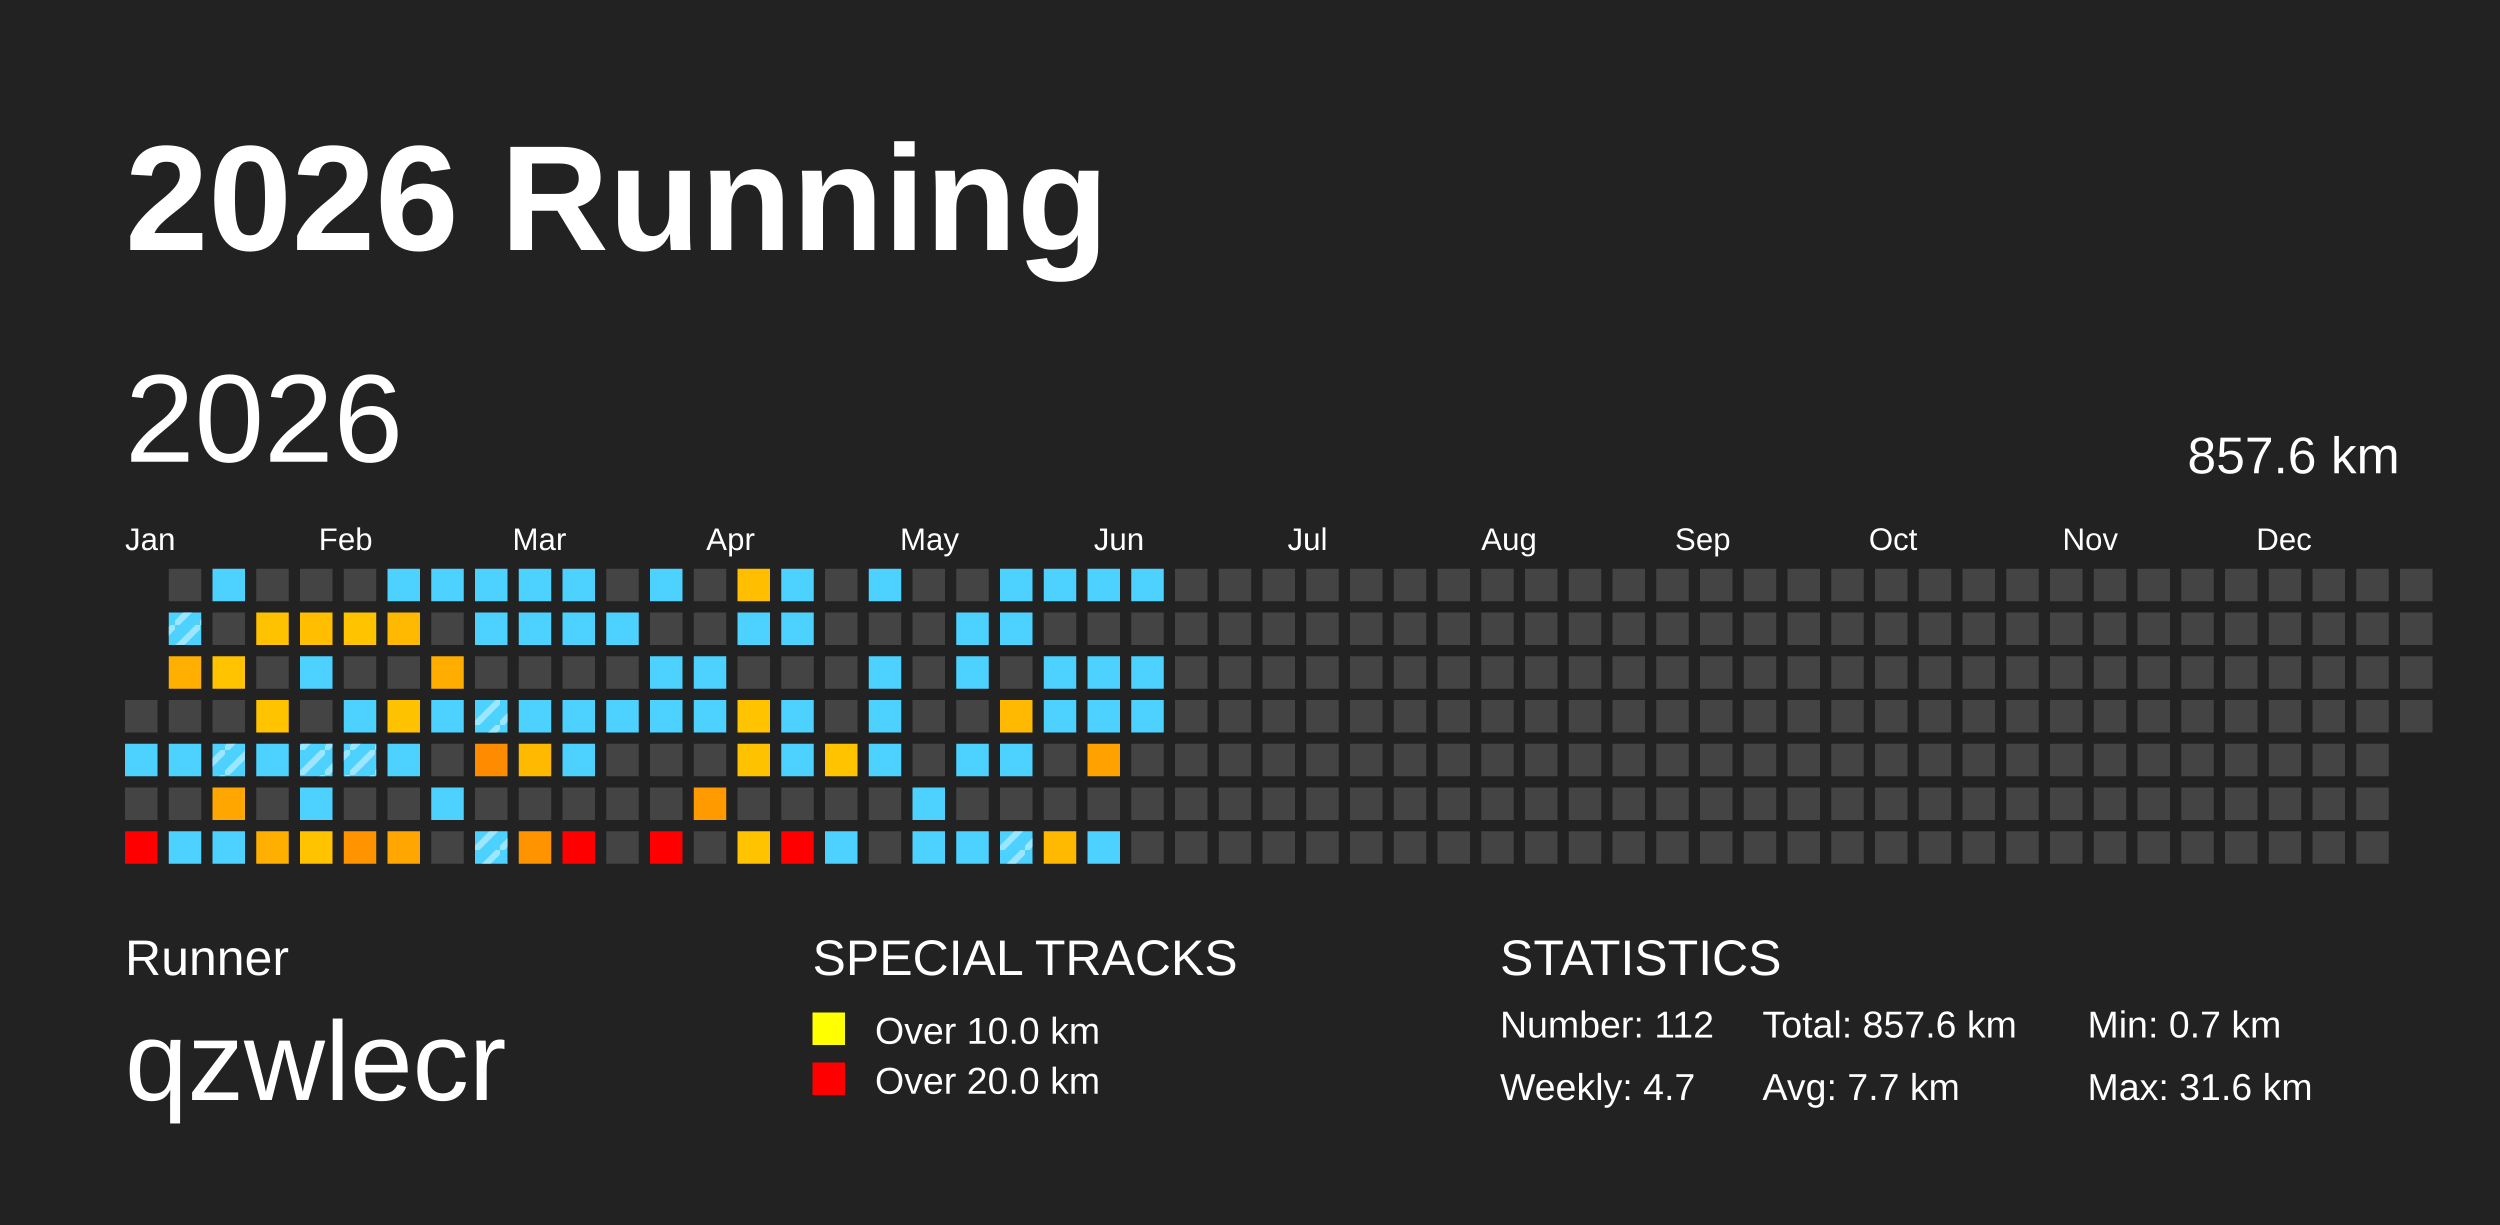
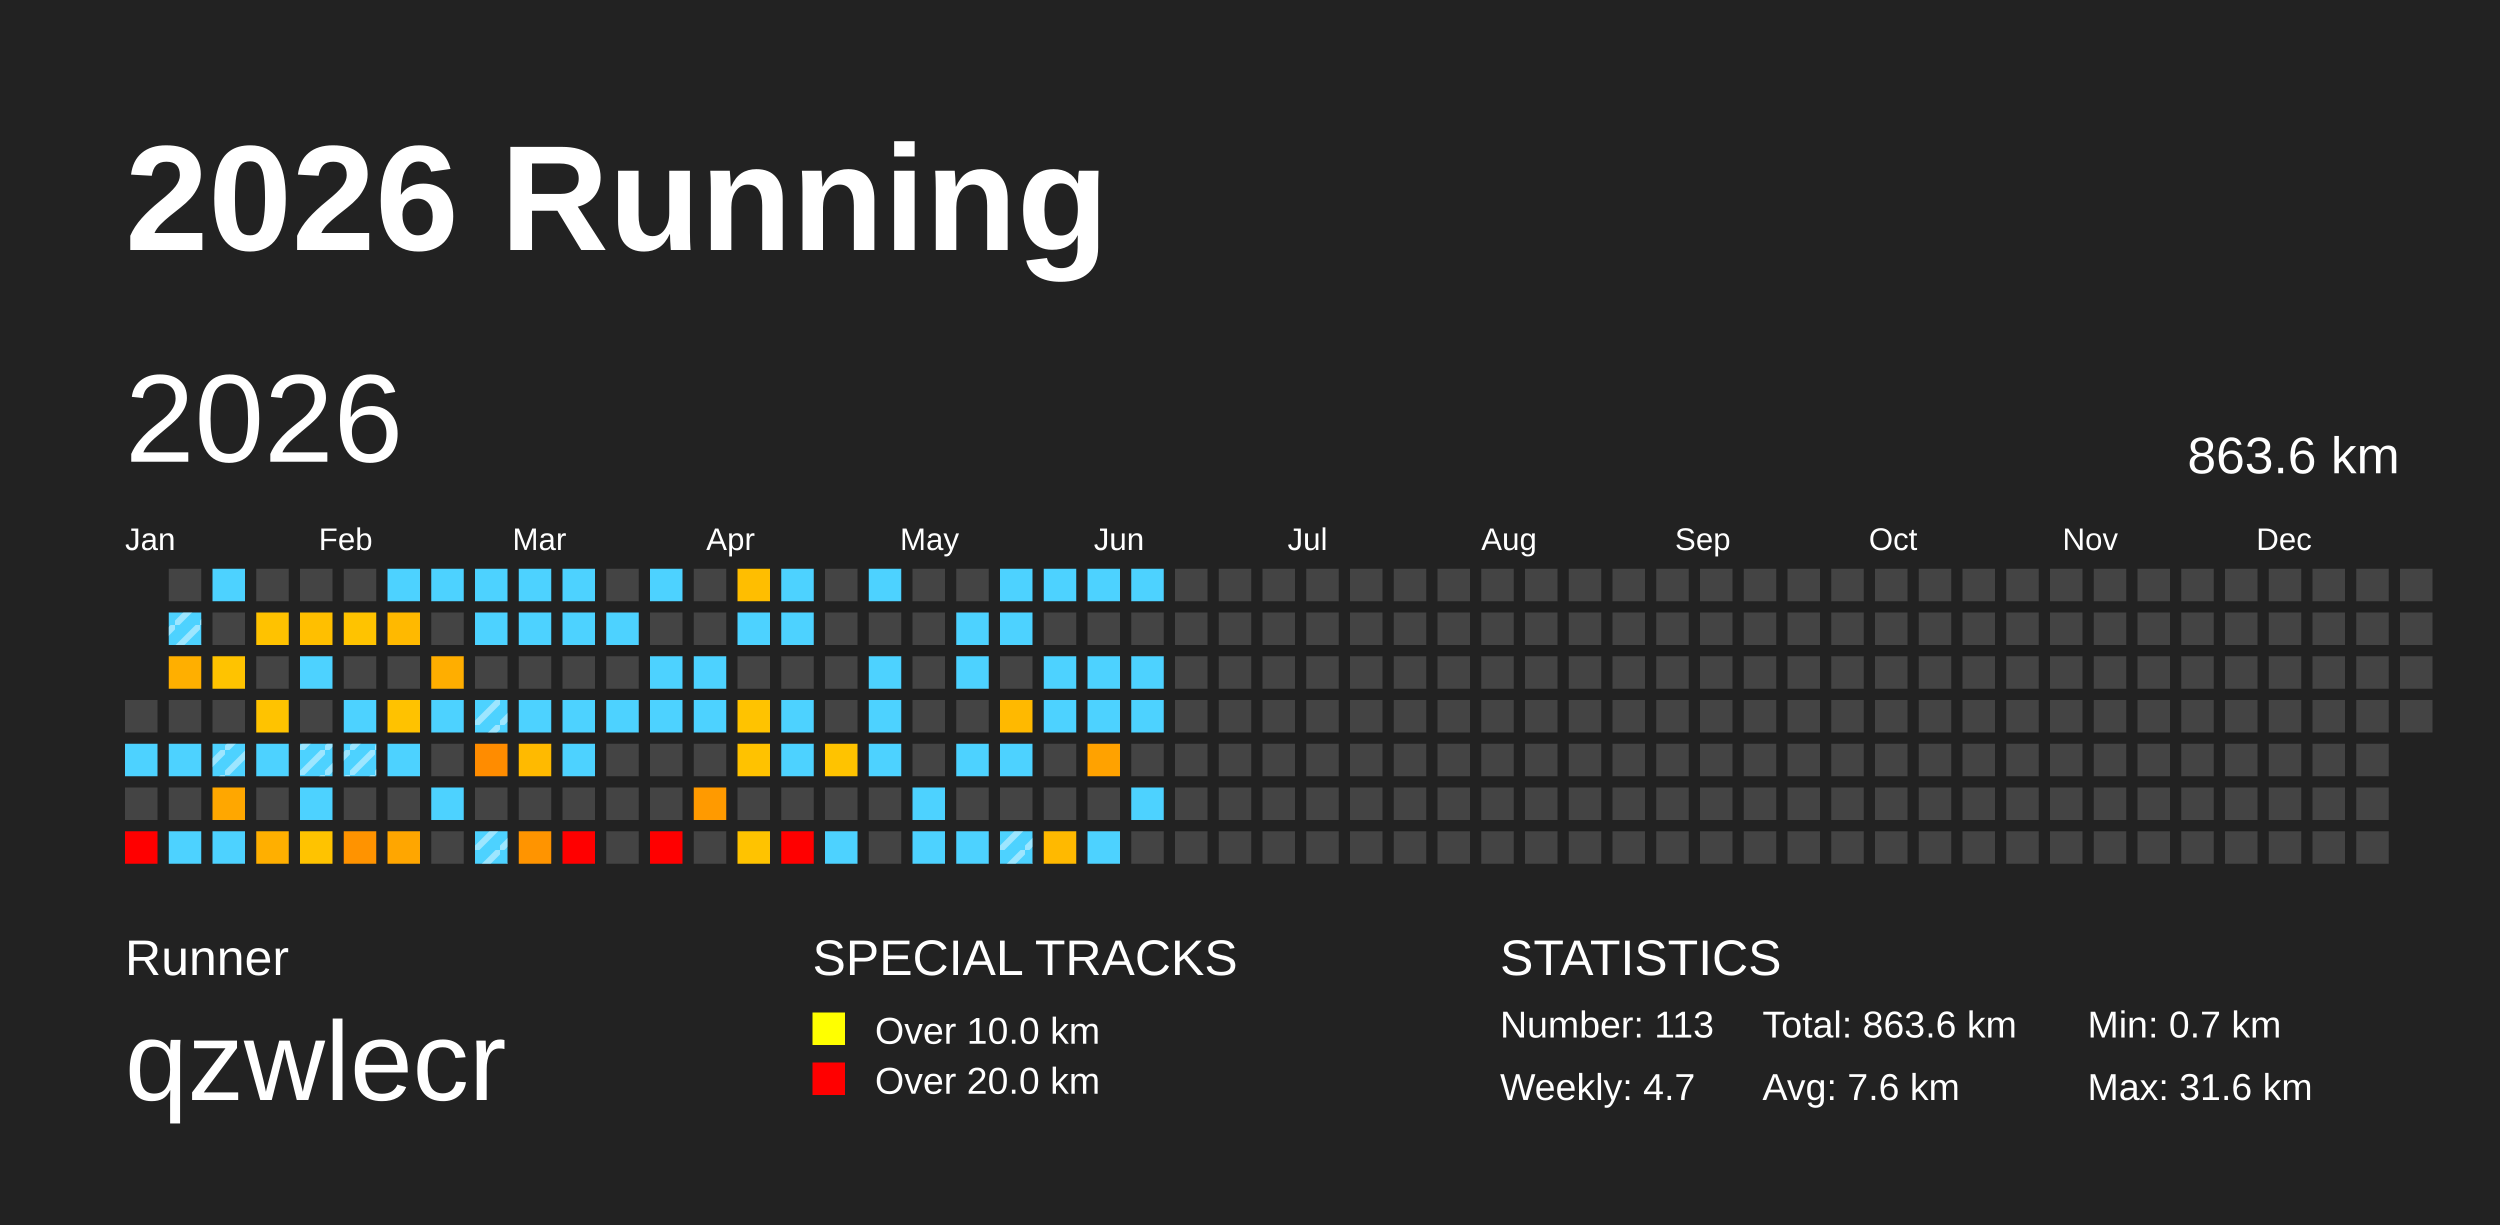
<svg xmlns="http://www.w3.org/2000/svg" baseProfile="full" height="98mm" version="1.1" viewBox="0,0,200,98" width="200mm">
  <defs>
    <pattern height="2" id="indoor-stripe" patternUnits="userSpaceOnUse" width="2">
      <line stroke="white" stroke-opacity="0.45" stroke-width="0.5" x1="0" x2="2" y1="2" y2="0" />
    </pattern>
  </defs>
  <rect fill="#222222" height="98" width="200" x="0" y="0" />
  <text fill="#FFFFFF" style="font-size:12px; font-family:Arial; font-weight:bold;" x="10" y="20">2026 Running</text>
  <text fill="#FFFFFF" style="font-size:4px; font-family:Arial" x="10" y="78">Runner</text>
  <text fill="#FFFFFF" style="font-size:9px; font-family:Arial" x="10" y="88">qzwlecr</text>
  <text fill="#FFFFFF" style="font-size:4px; font-family:Arial" x="65" y="78">SPECIAL TRACKS</text>
  <rect fill="yellow" height="2.6" width="2.6" x="65" y="81" />
  <text fill="#FFFFFF" style="font-size:3px; font-family:Arial" x="70" y="83.5">Over 10.0 km</text>
  <rect fill="red" height="2.6" width="2.6" x="65" y="85" />
  <text fill="#FFFFFF" style="font-size:3px; font-family:Arial" x="70" y="87.5">Over 20.0 km</text>
  <text fill="#FFFFFF" style="font-size:4px; font-family:Arial" x="120" y="78">STATISTICS</text>
-   <text fill="#FFFFFF" style="font-size:3px; font-family:Arial" x="120" y="83">Number: 112</text>
+   <text fill="#FFFFFF" style="font-size:3px; font-family:Arial" x="120" y="83">Number: 113</text>
  <text fill="#FFFFFF" style="font-size:3px; font-family:Arial" x="120" y="88">Weekly: 4.7</text>
-   <text fill="#FFFFFF" style="font-size:3px; font-family:Arial" x="141" y="83">Total: 857.6 km</text>
-   <text fill="#FFFFFF" style="font-size:3px; font-family:Arial" x="141" y="88">Avg: 7.7 km</text>
+   <text fill="#FFFFFF" style="font-size:3px; font-family:Arial" x="141" y="83">Total: 863.6 km</text>
+   <text fill="#FFFFFF" style="font-size:3px; font-family:Arial" x="141" y="88">Avg: 7.6 km</text>
  <text fill="#FFFFFF" style="font-size:3px; font-family:Arial" x="167" y="83">Min: 0.7 km</text>
  <text fill="#FFFFFF" style="font-size:3px; font-family:Arial" x="167" y="88">Max: 31.6 km</text>
  <text dominant-baseline="hanging" fill="#FFFFFF" style="font-size:10.0px; font-family:Arial;" x="10" y="30">2026</text>
-   <text dominant-baseline="hanging" fill="#FFFFFF" style="font-size:4.125px; font-family:Arial;" x="175" y="35">857.6 km</text>
+   <text dominant-baseline="hanging" fill="#FFFFFF" style="font-size:4.125px; font-family:Arial;" x="175" y="35">863.6 km</text>
  <text fill="#FFFFFF" style="font-size:2.5px; font-family:Arial" x="10.0" y="44">Jan</text>
  <text fill="#FFFFFF" style="font-size:2.5px; font-family:Arial" x="25.5" y="44">Feb</text>
  <text fill="#FFFFFF" style="font-size:2.5px; font-family:Arial" x="41.0" y="44">Mar</text>
  <text fill="#FFFFFF" style="font-size:2.5px; font-family:Arial" x="56.5" y="44">Apr</text>
  <text fill="#FFFFFF" style="font-size:2.5px; font-family:Arial" x="72.0" y="44">May</text>
  <text fill="#FFFFFF" style="font-size:2.5px; font-family:Arial" x="87.5" y="44">Jun</text>
  <text fill="#FFFFFF" style="font-size:2.5px; font-family:Arial" x="103.0" y="44">Jul</text>
  <text fill="#FFFFFF" style="font-size:2.5px; font-family:Arial" x="118.5" y="44">Aug</text>
  <text fill="#FFFFFF" style="font-size:2.5px; font-family:Arial" x="134.0" y="44">Sep</text>
  <text fill="#FFFFFF" style="font-size:2.5px; font-family:Arial" x="149.5" y="44">Oct</text>
  <text fill="#FFFFFF" style="font-size:2.5px; font-family:Arial" x="165.0" y="44">Nov</text>
  <text fill="#FFFFFF" style="font-size:2.5px; font-family:Arial" x="180.5" y="44">Dec</text>
  <rect fill="#444444" height="2.6" width="2.6" x="10.0" y="56.0" />
  <rect fill="#4dd2ff" height="2.6" width="2.6" x="10.0" y="59.5" />
  <rect fill="#444444" height="2.6" width="2.6" x="10.0" y="63.0" />
  <rect fill="red" height="2.6" width="2.6" x="10.0" y="66.5" />
  <rect fill="#444444" height="2.6" width="2.6" x="13.5" y="45.5" />
  <rect fill="#4dd2ff" height="2.6" width="2.6" x="13.5" y="49.0" />
  <rect fill="url(#indoor-stripe)" height="2.6" style="pointer-events: none;" width="2.6" x="13.5" y="49.0" />
  <rect fill="#ffaf00" height="2.6" width="2.6" x="13.5" y="52.5" />
  <rect fill="#444444" height="2.6" width="2.6" x="13.5" y="56.0" />
  <rect fill="#4dd2ff" height="2.6" width="2.6" x="13.5" y="59.5" />
  <rect fill="#444444" height="2.6" width="2.6" x="13.5" y="63.0" />
  <rect fill="#4dd2ff" height="2.6" width="2.6" x="13.5" y="66.5" />
  <rect fill="#4dd2ff" height="2.6" width="2.6" x="17.0" y="45.5" />
  <rect fill="#444444" height="2.6" width="2.6" x="17.0" y="49.0" />
  <rect fill="#ffc300" height="2.6" width="2.6" x="17.0" y="52.5" />
  <rect fill="#444444" height="2.6" width="2.6" x="17.0" y="56.0" />
  <rect fill="#4dd2ff" height="2.6" width="2.6" x="17.0" y="59.5" />
  <rect fill="url(#indoor-stripe)" height="2.6" style="pointer-events: none;" width="2.6" x="17.0" y="59.5" />
  <rect fill="#ffa700" height="2.6" width="2.6" x="17.0" y="63.0" />
  <rect fill="#4dd2ff" height="2.6" width="2.6" x="17.0" y="66.5" />
  <rect fill="#444444" height="2.6" width="2.6" x="20.5" y="45.5" />
  <rect fill="#ffc200" height="2.6" width="2.6" x="20.5" y="49.0" />
  <rect fill="#444444" height="2.6" width="2.6" x="20.5" y="52.5" />
  <rect fill="#ffc300" height="2.6" width="2.6" x="20.5" y="56.0" />
  <rect fill="#4dd2ff" height="2.6" width="2.6" x="20.5" y="59.5" />
  <rect fill="#444444" height="2.6" width="2.6" x="20.5" y="63.0" />
  <rect fill="#ffaf00" height="2.6" width="2.6" x="20.5" y="66.5" />
  <rect fill="#444444" height="2.6" width="2.6" x="24.0" y="45.5" />
  <rect fill="#ffbf00" height="2.6" width="2.6" x="24.0" y="49.0" />
  <rect fill="#4dd2ff" height="2.6" width="2.6" x="24.0" y="52.5" />
  <rect fill="#444444" height="2.6" width="2.6" x="24.0" y="56.0" />
  <rect fill="#4dd2ff" height="2.6" width="2.6" x="24.0" y="59.5" />
  <rect fill="url(#indoor-stripe)" height="2.6" style="pointer-events: none;" width="2.6" x="24.0" y="59.5" />
  <rect fill="#4dd2ff" height="2.6" width="2.6" x="24.0" y="63.0" />
  <rect fill="#ffc300" height="2.6" width="2.6" x="24.0" y="66.5" />
  <rect fill="#444444" height="2.6" width="2.6" x="27.5" y="45.5" />
  <rect fill="#ffc300" height="2.6" width="2.6" x="27.5" y="49.0" />
  <rect fill="#444444" height="2.6" width="2.6" x="27.5" y="52.5" />
  <rect fill="#4dd2ff" height="2.6" width="2.6" x="27.5" y="56.0" />
  <rect fill="#4dd2ff" height="2.6" width="2.6" x="27.5" y="59.5" />
  <rect fill="url(#indoor-stripe)" height="2.6" style="pointer-events: none;" width="2.6" x="27.5" y="59.5" />
  <rect fill="#444444" height="2.6" width="2.6" x="27.5" y="63.0" />
  <rect fill="#ff9300" height="2.6" width="2.6" x="27.5" y="66.5" />
  <rect fill="#4dd2ff" height="2.6" width="2.6" x="31.0" y="45.5" />
  <rect fill="#ffb900" height="2.6" width="2.6" x="31.0" y="49.0" />
  <rect fill="#444444" height="2.6" width="2.6" x="31.0" y="52.5" />
  <rect fill="#ffc200" height="2.6" width="2.6" x="31.0" y="56.0" />
  <rect fill="#4dd2ff" height="2.6" width="2.6" x="31.0" y="59.5" />
  <rect fill="#444444" height="2.6" width="2.6" x="31.0" y="63.0" />
  <rect fill="#ffa600" height="2.6" width="2.6" x="31.0" y="66.5" />
  <rect fill="#4dd2ff" height="2.6" width="2.6" x="34.5" y="45.5" />
  <rect fill="#444444" height="2.6" width="2.6" x="34.5" y="49.0" />
  <rect fill="#ffae00" height="2.6" width="2.6" x="34.5" y="52.5" />
  <rect fill="#4dd2ff" height="2.6" width="2.6" x="34.5" y="56.0" />
  <rect fill="#444444" height="2.6" width="2.6" x="34.5" y="59.5" />
  <rect fill="#4dd2ff" height="2.6" width="2.6" x="34.5" y="63.0" />
  <rect fill="#444444" height="2.6" width="2.6" x="34.5" y="66.5" />
  <rect fill="#4dd2ff" height="2.6" width="2.6" x="38.0" y="45.5" />
  <rect fill="#4dd2ff" height="2.6" width="2.6" x="38.0" y="49.0" />
  <rect fill="#444444" height="2.6" width="2.6" x="38.0" y="52.5" />
  <rect fill="#4dd2ff" height="2.6" width="2.6" x="38.0" y="56.0" />
  <rect fill="url(#indoor-stripe)" height="2.6" style="pointer-events: none;" width="2.6" x="38.0" y="56.0" />
  <rect fill="#ff8c00" height="2.6" width="2.6" x="38.0" y="59.5" />
  <rect fill="#444444" height="2.6" width="2.6" x="38.0" y="63.0" />
  <rect fill="#4dd2ff" height="2.6" width="2.6" x="38.0" y="66.5" />
  <rect fill="url(#indoor-stripe)" height="2.6" style="pointer-events: none;" width="2.6" x="38.0" y="66.5" />
  <rect fill="#4dd2ff" height="2.6" width="2.6" x="41.5" y="45.5" />
  <rect fill="#4dd2ff" height="2.6" width="2.6" x="41.5" y="49.0" />
  <rect fill="#444444" height="2.6" width="2.6" x="41.5" y="52.5" />
  <rect fill="#4dd2ff" height="2.6" width="2.6" x="41.5" y="56.0" />
  <rect fill="#ffba00" height="2.6" width="2.6" x="41.5" y="59.5" />
  <rect fill="#444444" height="2.6" width="2.6" x="41.5" y="63.0" />
  <rect fill="#ff9400" height="2.6" width="2.6" x="41.5" y="66.5" />
  <rect fill="#4dd2ff" height="2.6" width="2.6" x="45.0" y="45.5" />
  <rect fill="#4dd2ff" height="2.6" width="2.6" x="45.0" y="49.0" />
  <rect fill="#444444" height="2.6" width="2.6" x="45.0" y="52.5" />
  <rect fill="#4dd2ff" height="2.6" width="2.6" x="45.0" y="56.0" />
  <rect fill="#4dd2ff" height="2.6" width="2.6" x="45.0" y="59.5" />
  <rect fill="#444444" height="2.6" width="2.6" x="45.0" y="63.0" />
  <rect fill="red" height="2.6" width="2.6" x="45.0" y="66.5" />
  <rect fill="#444444" height="2.6" width="2.6" x="48.5" y="45.5" />
  <rect fill="#4dd2ff" height="2.6" width="2.6" x="48.5" y="49.0" />
  <rect fill="#444444" height="2.6" width="2.6" x="48.5" y="52.5" />
  <rect fill="#4dd2ff" height="2.6" width="2.6" x="48.5" y="56.0" />
  <rect fill="#444444" height="2.6" width="2.6" x="48.5" y="59.5" />
  <rect fill="#444444" height="2.6" width="2.6" x="48.5" y="63.0" />
  <rect fill="#444444" height="2.6" width="2.6" x="48.5" y="66.5" />
  <rect fill="#4dd2ff" height="2.6" width="2.6" x="52.0" y="45.5" />
  <rect fill="#444444" height="2.6" width="2.6" x="52.0" y="49.0" />
  <rect fill="#4dd2ff" height="2.6" width="2.6" x="52.0" y="52.5" />
  <rect fill="#4dd2ff" height="2.6" width="2.6" x="52.0" y="56.0" />
  <rect fill="#444444" height="2.6" width="2.6" x="52.0" y="59.5" />
  <rect fill="#444444" height="2.6" width="2.6" x="52.0" y="63.0" />
  <rect fill="red" height="2.6" width="2.6" x="52.0" y="66.5" />
  <rect fill="#444444" height="2.6" width="2.6" x="55.5" y="45.5" />
  <rect fill="#444444" height="2.6" width="2.6" x="55.5" y="49.0" />
  <rect fill="#4dd2ff" height="2.6" width="2.6" x="55.5" y="52.5" />
  <rect fill="#4dd2ff" height="2.6" width="2.6" x="55.5" y="56.0" />
  <rect fill="#444444" height="2.6" width="2.6" x="55.5" y="59.5" />
  <rect fill="#ff9a00" height="2.6" width="2.6" x="55.5" y="63.0" />
  <rect fill="#444444" height="2.6" width="2.6" x="55.5" y="66.5" />
  <rect fill="#ffbe00" height="2.6" width="2.6" x="59.0" y="45.5" />
  <rect fill="#4dd2ff" height="2.6" width="2.6" x="59.0" y="49.0" />
  <rect fill="#444444" height="2.6" width="2.6" x="59.0" y="52.5" />
  <rect fill="#ffc300" height="2.6" width="2.6" x="59.0" y="56.0" />
  <rect fill="#ffc200" height="2.6" width="2.6" x="59.0" y="59.5" />
  <rect fill="#444444" height="2.6" width="2.6" x="59.0" y="63.0" />
  <rect fill="#ffc300" height="2.6" width="2.6" x="59.0" y="66.5" />
  <rect fill="#4dd2ff" height="2.6" width="2.6" x="62.5" y="45.5" />
  <rect fill="#4dd2ff" height="2.6" width="2.6" x="62.5" y="49.0" />
  <rect fill="#444444" height="2.6" width="2.6" x="62.5" y="52.5" />
  <rect fill="#4dd2ff" height="2.6" width="2.6" x="62.5" y="56.0" />
  <rect fill="#4dd2ff" height="2.6" width="2.6" x="62.5" y="59.5" />
  <rect fill="#444444" height="2.6" width="2.6" x="62.5" y="63.0" />
  <rect fill="red" height="2.6" width="2.6" x="62.5" y="66.5" />
  <rect fill="#444444" height="2.6" width="2.6" x="66.0" y="45.5" />
  <rect fill="#444444" height="2.6" width="2.6" x="66.0" y="49.0" />
  <rect fill="#444444" height="2.6" width="2.6" x="66.0" y="52.5" />
  <rect fill="#444444" height="2.6" width="2.6" x="66.0" y="56.0" />
  <rect fill="#ffc300" height="2.6" width="2.6" x="66.0" y="59.5" />
  <rect fill="#444444" height="2.6" width="2.6" x="66.0" y="63.0" />
  <rect fill="#4dd2ff" height="2.6" width="2.6" x="66.0" y="66.5" />
  <rect fill="#4dd2ff" height="2.6" width="2.6" x="69.5" y="45.5" />
  <rect fill="#444444" height="2.6" width="2.6" x="69.5" y="49.0" />
  <rect fill="#4dd2ff" height="2.6" width="2.6" x="69.5" y="52.5" />
  <rect fill="#4dd2ff" height="2.6" width="2.6" x="69.5" y="56.0" />
  <rect fill="#4dd2ff" height="2.6" width="2.6" x="69.5" y="59.5" />
  <rect fill="#444444" height="2.6" width="2.6" x="69.5" y="63.0" />
  <rect fill="#444444" height="2.6" width="2.6" x="69.5" y="66.5" />
  <rect fill="#444444" height="2.6" width="2.6" x="73.0" y="45.5" />
  <rect fill="#444444" height="2.6" width="2.6" x="73.0" y="49.0" />
  <rect fill="#444444" height="2.6" width="2.6" x="73.0" y="52.5" />
  <rect fill="#444444" height="2.6" width="2.6" x="73.0" y="56.0" />
  <rect fill="#444444" height="2.6" width="2.6" x="73.0" y="59.5" />
  <rect fill="#4dd2ff" height="2.6" width="2.6" x="73.0" y="63.0" />
  <rect fill="#4dd2ff" height="2.6" width="2.6" x="73.0" y="66.5" />
  <rect fill="#444444" height="2.6" width="2.6" x="76.5" y="45.5" />
  <rect fill="#4dd2ff" height="2.6" width="2.6" x="76.5" y="49.0" />
  <rect fill="#4dd2ff" height="2.6" width="2.6" x="76.5" y="52.5" />
  <rect fill="#444444" height="2.6" width="2.6" x="76.5" y="56.0" />
  <rect fill="#4dd2ff" height="2.6" width="2.6" x="76.5" y="59.5" />
  <rect fill="#444444" height="2.6" width="2.6" x="76.5" y="63.0" />
  <rect fill="#4dd2ff" height="2.6" width="2.6" x="76.5" y="66.5" />
  <rect fill="#4dd2ff" height="2.6" width="2.6" x="80.0" y="45.5" />
  <rect fill="#4dd2ff" height="2.6" width="2.6" x="80.0" y="49.0" />
  <rect fill="#444444" height="2.6" width="2.6" x="80.0" y="52.5" />
  <rect fill="#ffb900" height="2.6" width="2.6" x="80.0" y="56.0" />
  <rect fill="#4dd2ff" height="2.6" width="2.6" x="80.0" y="59.5" />
  <rect fill="#444444" height="2.6" width="2.6" x="80.0" y="63.0" />
  <rect fill="#4dd2ff" height="2.6" width="2.6" x="80.0" y="66.5" />
  <rect fill="url(#indoor-stripe)" height="2.6" style="pointer-events: none;" width="2.6" x="80.0" y="66.5" />
  <rect fill="#4dd2ff" height="2.6" width="2.6" x="83.5" y="45.5" />
  <rect fill="#444444" height="2.6" width="2.6" x="83.5" y="49.0" />
  <rect fill="#4dd2ff" height="2.6" width="2.6" x="83.5" y="52.5" />
  <rect fill="#4dd2ff" height="2.6" width="2.6" x="83.5" y="56.0" />
  <rect fill="#444444" height="2.6" width="2.6" x="83.5" y="59.5" />
  <rect fill="#444444" height="2.6" width="2.6" x="83.5" y="63.0" />
  <rect fill="#ffb900" height="2.6" width="2.6" x="83.5" y="66.5" />
  <rect fill="#4dd2ff" height="2.6" width="2.6" x="87.0" y="45.5" />
  <rect fill="#444444" height="2.6" width="2.6" x="87.0" y="49.0" />
  <rect fill="#4dd2ff" height="2.6" width="2.6" x="87.0" y="52.5" />
  <rect fill="#4dd2ff" height="2.6" width="2.6" x="87.0" y="56.0" />
  <rect fill="#ffa200" height="2.6" width="2.6" x="87.0" y="59.5" />
  <rect fill="#444444" height="2.6" width="2.6" x="87.0" y="63.0" />
  <rect fill="#4dd2ff" height="2.6" width="2.6" x="87.0" y="66.5" />
  <rect fill="#4dd2ff" height="2.6" width="2.6" x="90.5" y="45.5" />
  <rect fill="#444444" height="2.6" width="2.6" x="90.5" y="49.0" />
  <rect fill="#4dd2ff" height="2.6" width="2.6" x="90.5" y="52.5" />
  <rect fill="#4dd2ff" height="2.6" width="2.6" x="90.5" y="56.0" />
  <rect fill="#444444" height="2.6" width="2.6" x="90.5" y="59.5" />
-   <rect fill="#444444" height="2.6" width="2.6" x="90.5" y="63.0" />
+   <rect fill="#4dd2ff" height="2.6" width="2.6" x="90.5" y="63.0" />
  <rect fill="#444444" height="2.6" width="2.6" x="90.5" y="66.5" />
  <rect fill="#444444" height="2.6" width="2.6" x="94.0" y="45.5" />
  <rect fill="#444444" height="2.6" width="2.6" x="94.0" y="49.0" />
  <rect fill="#444444" height="2.6" width="2.6" x="94.0" y="52.5" />
  <rect fill="#444444" height="2.6" width="2.6" x="94.0" y="56.0" />
  <rect fill="#444444" height="2.6" width="2.6" x="94.0" y="59.5" />
  <rect fill="#444444" height="2.6" width="2.6" x="94.0" y="63.0" />
  <rect fill="#444444" height="2.6" width="2.6" x="94.0" y="66.5" />
  <rect fill="#444444" height="2.6" width="2.6" x="97.5" y="45.5" />
  <rect fill="#444444" height="2.6" width="2.6" x="97.5" y="49.0" />
  <rect fill="#444444" height="2.6" width="2.6" x="97.5" y="52.5" />
  <rect fill="#444444" height="2.6" width="2.6" x="97.5" y="56.0" />
  <rect fill="#444444" height="2.6" width="2.6" x="97.5" y="59.5" />
  <rect fill="#444444" height="2.6" width="2.6" x="97.5" y="63.0" />
  <rect fill="#444444" height="2.6" width="2.6" x="97.5" y="66.5" />
  <rect fill="#444444" height="2.6" width="2.6" x="101.0" y="45.5" />
  <rect fill="#444444" height="2.6" width="2.6" x="101.0" y="49.0" />
  <rect fill="#444444" height="2.6" width="2.6" x="101.0" y="52.5" />
  <rect fill="#444444" height="2.6" width="2.6" x="101.0" y="56.0" />
  <rect fill="#444444" height="2.6" width="2.6" x="101.0" y="59.5" />
  <rect fill="#444444" height="2.6" width="2.6" x="101.0" y="63.0" />
  <rect fill="#444444" height="2.6" width="2.6" x="101.0" y="66.5" />
  <rect fill="#444444" height="2.6" width="2.6" x="104.5" y="45.5" />
  <rect fill="#444444" height="2.6" width="2.6" x="104.5" y="49.0" />
  <rect fill="#444444" height="2.6" width="2.6" x="104.5" y="52.5" />
  <rect fill="#444444" height="2.6" width="2.6" x="104.5" y="56.0" />
  <rect fill="#444444" height="2.6" width="2.6" x="104.5" y="59.5" />
  <rect fill="#444444" height="2.6" width="2.6" x="104.5" y="63.0" />
  <rect fill="#444444" height="2.6" width="2.6" x="104.5" y="66.5" />
  <rect fill="#444444" height="2.6" width="2.6" x="108.0" y="45.5" />
  <rect fill="#444444" height="2.6" width="2.6" x="108.0" y="49.0" />
  <rect fill="#444444" height="2.6" width="2.6" x="108.0" y="52.5" />
  <rect fill="#444444" height="2.6" width="2.6" x="108.0" y="56.0" />
  <rect fill="#444444" height="2.6" width="2.6" x="108.0" y="59.5" />
  <rect fill="#444444" height="2.6" width="2.6" x="108.0" y="63.0" />
  <rect fill="#444444" height="2.6" width="2.6" x="108.0" y="66.5" />
  <rect fill="#444444" height="2.6" width="2.6" x="111.5" y="45.5" />
  <rect fill="#444444" height="2.6" width="2.6" x="111.5" y="49.0" />
  <rect fill="#444444" height="2.6" width="2.6" x="111.5" y="52.5" />
  <rect fill="#444444" height="2.6" width="2.6" x="111.5" y="56.0" />
  <rect fill="#444444" height="2.6" width="2.6" x="111.5" y="59.5" />
  <rect fill="#444444" height="2.6" width="2.6" x="111.5" y="63.0" />
  <rect fill="#444444" height="2.6" width="2.6" x="111.5" y="66.5" />
  <rect fill="#444444" height="2.6" width="2.6" x="115.0" y="45.5" />
  <rect fill="#444444" height="2.6" width="2.6" x="115.0" y="49.0" />
  <rect fill="#444444" height="2.6" width="2.6" x="115.0" y="52.5" />
  <rect fill="#444444" height="2.6" width="2.6" x="115.0" y="56.0" />
  <rect fill="#444444" height="2.6" width="2.6" x="115.0" y="59.5" />
  <rect fill="#444444" height="2.6" width="2.6" x="115.0" y="63.0" />
  <rect fill="#444444" height="2.6" width="2.6" x="115.0" y="66.5" />
  <rect fill="#444444" height="2.6" width="2.6" x="118.5" y="45.5" />
  <rect fill="#444444" height="2.6" width="2.6" x="118.5" y="49.0" />
  <rect fill="#444444" height="2.6" width="2.6" x="118.5" y="52.5" />
  <rect fill="#444444" height="2.6" width="2.6" x="118.5" y="56.0" />
  <rect fill="#444444" height="2.6" width="2.6" x="118.5" y="59.5" />
  <rect fill="#444444" height="2.6" width="2.6" x="118.5" y="63.0" />
  <rect fill="#444444" height="2.6" width="2.6" x="118.5" y="66.5" />
  <rect fill="#444444" height="2.6" width="2.6" x="122.0" y="45.5" />
  <rect fill="#444444" height="2.6" width="2.6" x="122.0" y="49.0" />
  <rect fill="#444444" height="2.6" width="2.6" x="122.0" y="52.5" />
  <rect fill="#444444" height="2.6" width="2.6" x="122.0" y="56.0" />
  <rect fill="#444444" height="2.6" width="2.6" x="122.0" y="59.5" />
  <rect fill="#444444" height="2.6" width="2.6" x="122.0" y="63.0" />
  <rect fill="#444444" height="2.6" width="2.6" x="122.0" y="66.5" />
  <rect fill="#444444" height="2.6" width="2.6" x="125.5" y="45.5" />
  <rect fill="#444444" height="2.6" width="2.6" x="125.5" y="49.0" />
  <rect fill="#444444" height="2.6" width="2.6" x="125.5" y="52.5" />
  <rect fill="#444444" height="2.6" width="2.6" x="125.5" y="56.0" />
  <rect fill="#444444" height="2.6" width="2.6" x="125.5" y="59.5" />
  <rect fill="#444444" height="2.6" width="2.6" x="125.5" y="63.0" />
  <rect fill="#444444" height="2.6" width="2.6" x="125.5" y="66.5" />
  <rect fill="#444444" height="2.6" width="2.6" x="129.0" y="45.5" />
  <rect fill="#444444" height="2.6" width="2.6" x="129.0" y="49.0" />
  <rect fill="#444444" height="2.6" width="2.6" x="129.0" y="52.5" />
  <rect fill="#444444" height="2.6" width="2.6" x="129.0" y="56.0" />
  <rect fill="#444444" height="2.6" width="2.6" x="129.0" y="59.5" />
  <rect fill="#444444" height="2.6" width="2.6" x="129.0" y="63.0" />
  <rect fill="#444444" height="2.6" width="2.6" x="129.0" y="66.5" />
  <rect fill="#444444" height="2.6" width="2.6" x="132.5" y="45.5" />
  <rect fill="#444444" height="2.6" width="2.6" x="132.5" y="49.0" />
  <rect fill="#444444" height="2.6" width="2.6" x="132.5" y="52.5" />
  <rect fill="#444444" height="2.6" width="2.6" x="132.5" y="56.0" />
  <rect fill="#444444" height="2.6" width="2.6" x="132.5" y="59.5" />
  <rect fill="#444444" height="2.6" width="2.6" x="132.5" y="63.0" />
  <rect fill="#444444" height="2.6" width="2.6" x="132.5" y="66.5" />
  <rect fill="#444444" height="2.6" width="2.6" x="136.0" y="45.5" />
  <rect fill="#444444" height="2.6" width="2.6" x="136.0" y="49.0" />
  <rect fill="#444444" height="2.6" width="2.6" x="136.0" y="52.5" />
  <rect fill="#444444" height="2.6" width="2.6" x="136.0" y="56.0" />
  <rect fill="#444444" height="2.6" width="2.6" x="136.0" y="59.5" />
  <rect fill="#444444" height="2.6" width="2.6" x="136.0" y="63.0" />
  <rect fill="#444444" height="2.6" width="2.6" x="136.0" y="66.5" />
  <rect fill="#444444" height="2.6" width="2.6" x="139.5" y="45.5" />
  <rect fill="#444444" height="2.6" width="2.6" x="139.5" y="49.0" />
  <rect fill="#444444" height="2.6" width="2.6" x="139.5" y="52.5" />
  <rect fill="#444444" height="2.6" width="2.6" x="139.5" y="56.0" />
  <rect fill="#444444" height="2.6" width="2.6" x="139.5" y="59.5" />
  <rect fill="#444444" height="2.6" width="2.6" x="139.5" y="63.0" />
  <rect fill="#444444" height="2.6" width="2.6" x="139.5" y="66.5" />
  <rect fill="#444444" height="2.6" width="2.6" x="143.0" y="45.5" />
  <rect fill="#444444" height="2.6" width="2.6" x="143.0" y="49.0" />
  <rect fill="#444444" height="2.6" width="2.6" x="143.0" y="52.5" />
  <rect fill="#444444" height="2.6" width="2.6" x="143.0" y="56.0" />
  <rect fill="#444444" height="2.6" width="2.6" x="143.0" y="59.5" />
  <rect fill="#444444" height="2.6" width="2.6" x="143.0" y="63.0" />
  <rect fill="#444444" height="2.6" width="2.6" x="143.0" y="66.5" />
  <rect fill="#444444" height="2.6" width="2.6" x="146.5" y="45.5" />
  <rect fill="#444444" height="2.6" width="2.6" x="146.5" y="49.0" />
  <rect fill="#444444" height="2.6" width="2.6" x="146.5" y="52.5" />
  <rect fill="#444444" height="2.6" width="2.6" x="146.5" y="56.0" />
  <rect fill="#444444" height="2.6" width="2.6" x="146.5" y="59.5" />
  <rect fill="#444444" height="2.6" width="2.6" x="146.5" y="63.0" />
  <rect fill="#444444" height="2.6" width="2.6" x="146.5" y="66.5" />
  <rect fill="#444444" height="2.6" width="2.6" x="150.0" y="45.5" />
  <rect fill="#444444" height="2.6" width="2.6" x="150.0" y="49.0" />
  <rect fill="#444444" height="2.6" width="2.6" x="150.0" y="52.5" />
  <rect fill="#444444" height="2.6" width="2.6" x="150.0" y="56.0" />
  <rect fill="#444444" height="2.6" width="2.6" x="150.0" y="59.5" />
  <rect fill="#444444" height="2.6" width="2.6" x="150.0" y="63.0" />
  <rect fill="#444444" height="2.6" width="2.6" x="150.0" y="66.5" />
  <rect fill="#444444" height="2.6" width="2.6" x="153.5" y="45.5" />
  <rect fill="#444444" height="2.6" width="2.6" x="153.5" y="49.0" />
  <rect fill="#444444" height="2.6" width="2.6" x="153.5" y="52.5" />
  <rect fill="#444444" height="2.6" width="2.6" x="153.5" y="56.0" />
  <rect fill="#444444" height="2.6" width="2.6" x="153.5" y="59.5" />
  <rect fill="#444444" height="2.6" width="2.6" x="153.5" y="63.0" />
  <rect fill="#444444" height="2.6" width="2.6" x="153.5" y="66.5" />
  <rect fill="#444444" height="2.6" width="2.6" x="157.0" y="45.5" />
  <rect fill="#444444" height="2.6" width="2.6" x="157.0" y="49.0" />
  <rect fill="#444444" height="2.6" width="2.6" x="157.0" y="52.5" />
  <rect fill="#444444" height="2.6" width="2.6" x="157.0" y="56.0" />
  <rect fill="#444444" height="2.6" width="2.6" x="157.0" y="59.5" />
  <rect fill="#444444" height="2.6" width="2.6" x="157.0" y="63.0" />
  <rect fill="#444444" height="2.6" width="2.6" x="157.0" y="66.5" />
  <rect fill="#444444" height="2.6" width="2.6" x="160.5" y="45.5" />
  <rect fill="#444444" height="2.6" width="2.6" x="160.5" y="49.0" />
  <rect fill="#444444" height="2.6" width="2.6" x="160.5" y="52.5" />
  <rect fill="#444444" height="2.6" width="2.6" x="160.5" y="56.0" />
  <rect fill="#444444" height="2.6" width="2.6" x="160.5" y="59.5" />
  <rect fill="#444444" height="2.6" width="2.6" x="160.5" y="63.0" />
  <rect fill="#444444" height="2.6" width="2.6" x="160.5" y="66.5" />
  <rect fill="#444444" height="2.6" width="2.6" x="164.0" y="45.5" />
  <rect fill="#444444" height="2.6" width="2.6" x="164.0" y="49.0" />
  <rect fill="#444444" height="2.6" width="2.6" x="164.0" y="52.5" />
  <rect fill="#444444" height="2.6" width="2.6" x="164.0" y="56.0" />
  <rect fill="#444444" height="2.6" width="2.6" x="164.0" y="59.5" />
  <rect fill="#444444" height="2.6" width="2.6" x="164.0" y="63.0" />
  <rect fill="#444444" height="2.6" width="2.6" x="164.0" y="66.5" />
  <rect fill="#444444" height="2.6" width="2.6" x="167.5" y="45.5" />
  <rect fill="#444444" height="2.6" width="2.6" x="167.5" y="49.0" />
  <rect fill="#444444" height="2.6" width="2.6" x="167.5" y="52.5" />
  <rect fill="#444444" height="2.6" width="2.6" x="167.5" y="56.0" />
  <rect fill="#444444" height="2.6" width="2.6" x="167.5" y="59.5" />
  <rect fill="#444444" height="2.6" width="2.6" x="167.5" y="63.0" />
  <rect fill="#444444" height="2.6" width="2.6" x="167.5" y="66.5" />
  <rect fill="#444444" height="2.6" width="2.6" x="171.0" y="45.5" />
  <rect fill="#444444" height="2.6" width="2.6" x="171.0" y="49.0" />
  <rect fill="#444444" height="2.6" width="2.6" x="171.0" y="52.5" />
  <rect fill="#444444" height="2.6" width="2.6" x="171.0" y="56.0" />
  <rect fill="#444444" height="2.6" width="2.6" x="171.0" y="59.5" />
  <rect fill="#444444" height="2.6" width="2.6" x="171.0" y="63.0" />
  <rect fill="#444444" height="2.6" width="2.6" x="171.0" y="66.5" />
  <rect fill="#444444" height="2.6" width="2.6" x="174.5" y="45.5" />
  <rect fill="#444444" height="2.6" width="2.6" x="174.5" y="49.0" />
  <rect fill="#444444" height="2.6" width="2.6" x="174.5" y="52.5" />
  <rect fill="#444444" height="2.6" width="2.6" x="174.5" y="56.0" />
  <rect fill="#444444" height="2.6" width="2.6" x="174.5" y="59.5" />
  <rect fill="#444444" height="2.6" width="2.6" x="174.5" y="63.0" />
  <rect fill="#444444" height="2.6" width="2.6" x="174.5" y="66.5" />
  <rect fill="#444444" height="2.6" width="2.6" x="178.0" y="45.5" />
  <rect fill="#444444" height="2.6" width="2.6" x="178.0" y="49.0" />
  <rect fill="#444444" height="2.6" width="2.6" x="178.0" y="52.5" />
  <rect fill="#444444" height="2.6" width="2.6" x="178.0" y="56.0" />
  <rect fill="#444444" height="2.6" width="2.6" x="178.0" y="59.5" />
  <rect fill="#444444" height="2.6" width="2.6" x="178.0" y="63.0" />
  <rect fill="#444444" height="2.6" width="2.6" x="178.0" y="66.5" />
  <rect fill="#444444" height="2.6" width="2.6" x="181.5" y="45.5" />
  <rect fill="#444444" height="2.6" width="2.6" x="181.5" y="49.0" />
  <rect fill="#444444" height="2.6" width="2.6" x="181.5" y="52.5" />
  <rect fill="#444444" height="2.6" width="2.6" x="181.5" y="56.0" />
  <rect fill="#444444" height="2.6" width="2.6" x="181.5" y="59.5" />
  <rect fill="#444444" height="2.6" width="2.6" x="181.5" y="63.0" />
  <rect fill="#444444" height="2.6" width="2.6" x="181.5" y="66.5" />
  <rect fill="#444444" height="2.6" width="2.6" x="185.0" y="45.5" />
  <rect fill="#444444" height="2.6" width="2.6" x="185.0" y="49.0" />
  <rect fill="#444444" height="2.6" width="2.6" x="185.0" y="52.5" />
  <rect fill="#444444" height="2.6" width="2.6" x="185.0" y="56.0" />
  <rect fill="#444444" height="2.6" width="2.6" x="185.0" y="59.5" />
  <rect fill="#444444" height="2.6" width="2.6" x="185.0" y="63.0" />
  <rect fill="#444444" height="2.6" width="2.6" x="185.0" y="66.5" />
  <rect fill="#444444" height="2.6" width="2.6" x="188.5" y="45.5" />
  <rect fill="#444444" height="2.6" width="2.6" x="188.5" y="49.0" />
  <rect fill="#444444" height="2.6" width="2.6" x="188.5" y="52.5" />
  <rect fill="#444444" height="2.6" width="2.6" x="188.5" y="56.0" />
  <rect fill="#444444" height="2.6" width="2.6" x="188.5" y="59.5" />
  <rect fill="#444444" height="2.6" width="2.6" x="188.5" y="63.0" />
  <rect fill="#444444" height="2.6" width="2.6" x="188.5" y="66.5" />
  <rect fill="#444444" height="2.6" width="2.6" x="192.0" y="45.5" />
  <rect fill="#444444" height="2.6" width="2.6" x="192.0" y="49.0" />
  <rect fill="#444444" height="2.6" width="2.6" x="192.0" y="52.5" />
  <rect fill="#444444" height="2.6" width="2.6" x="192.0" y="56.0" />
</svg>
